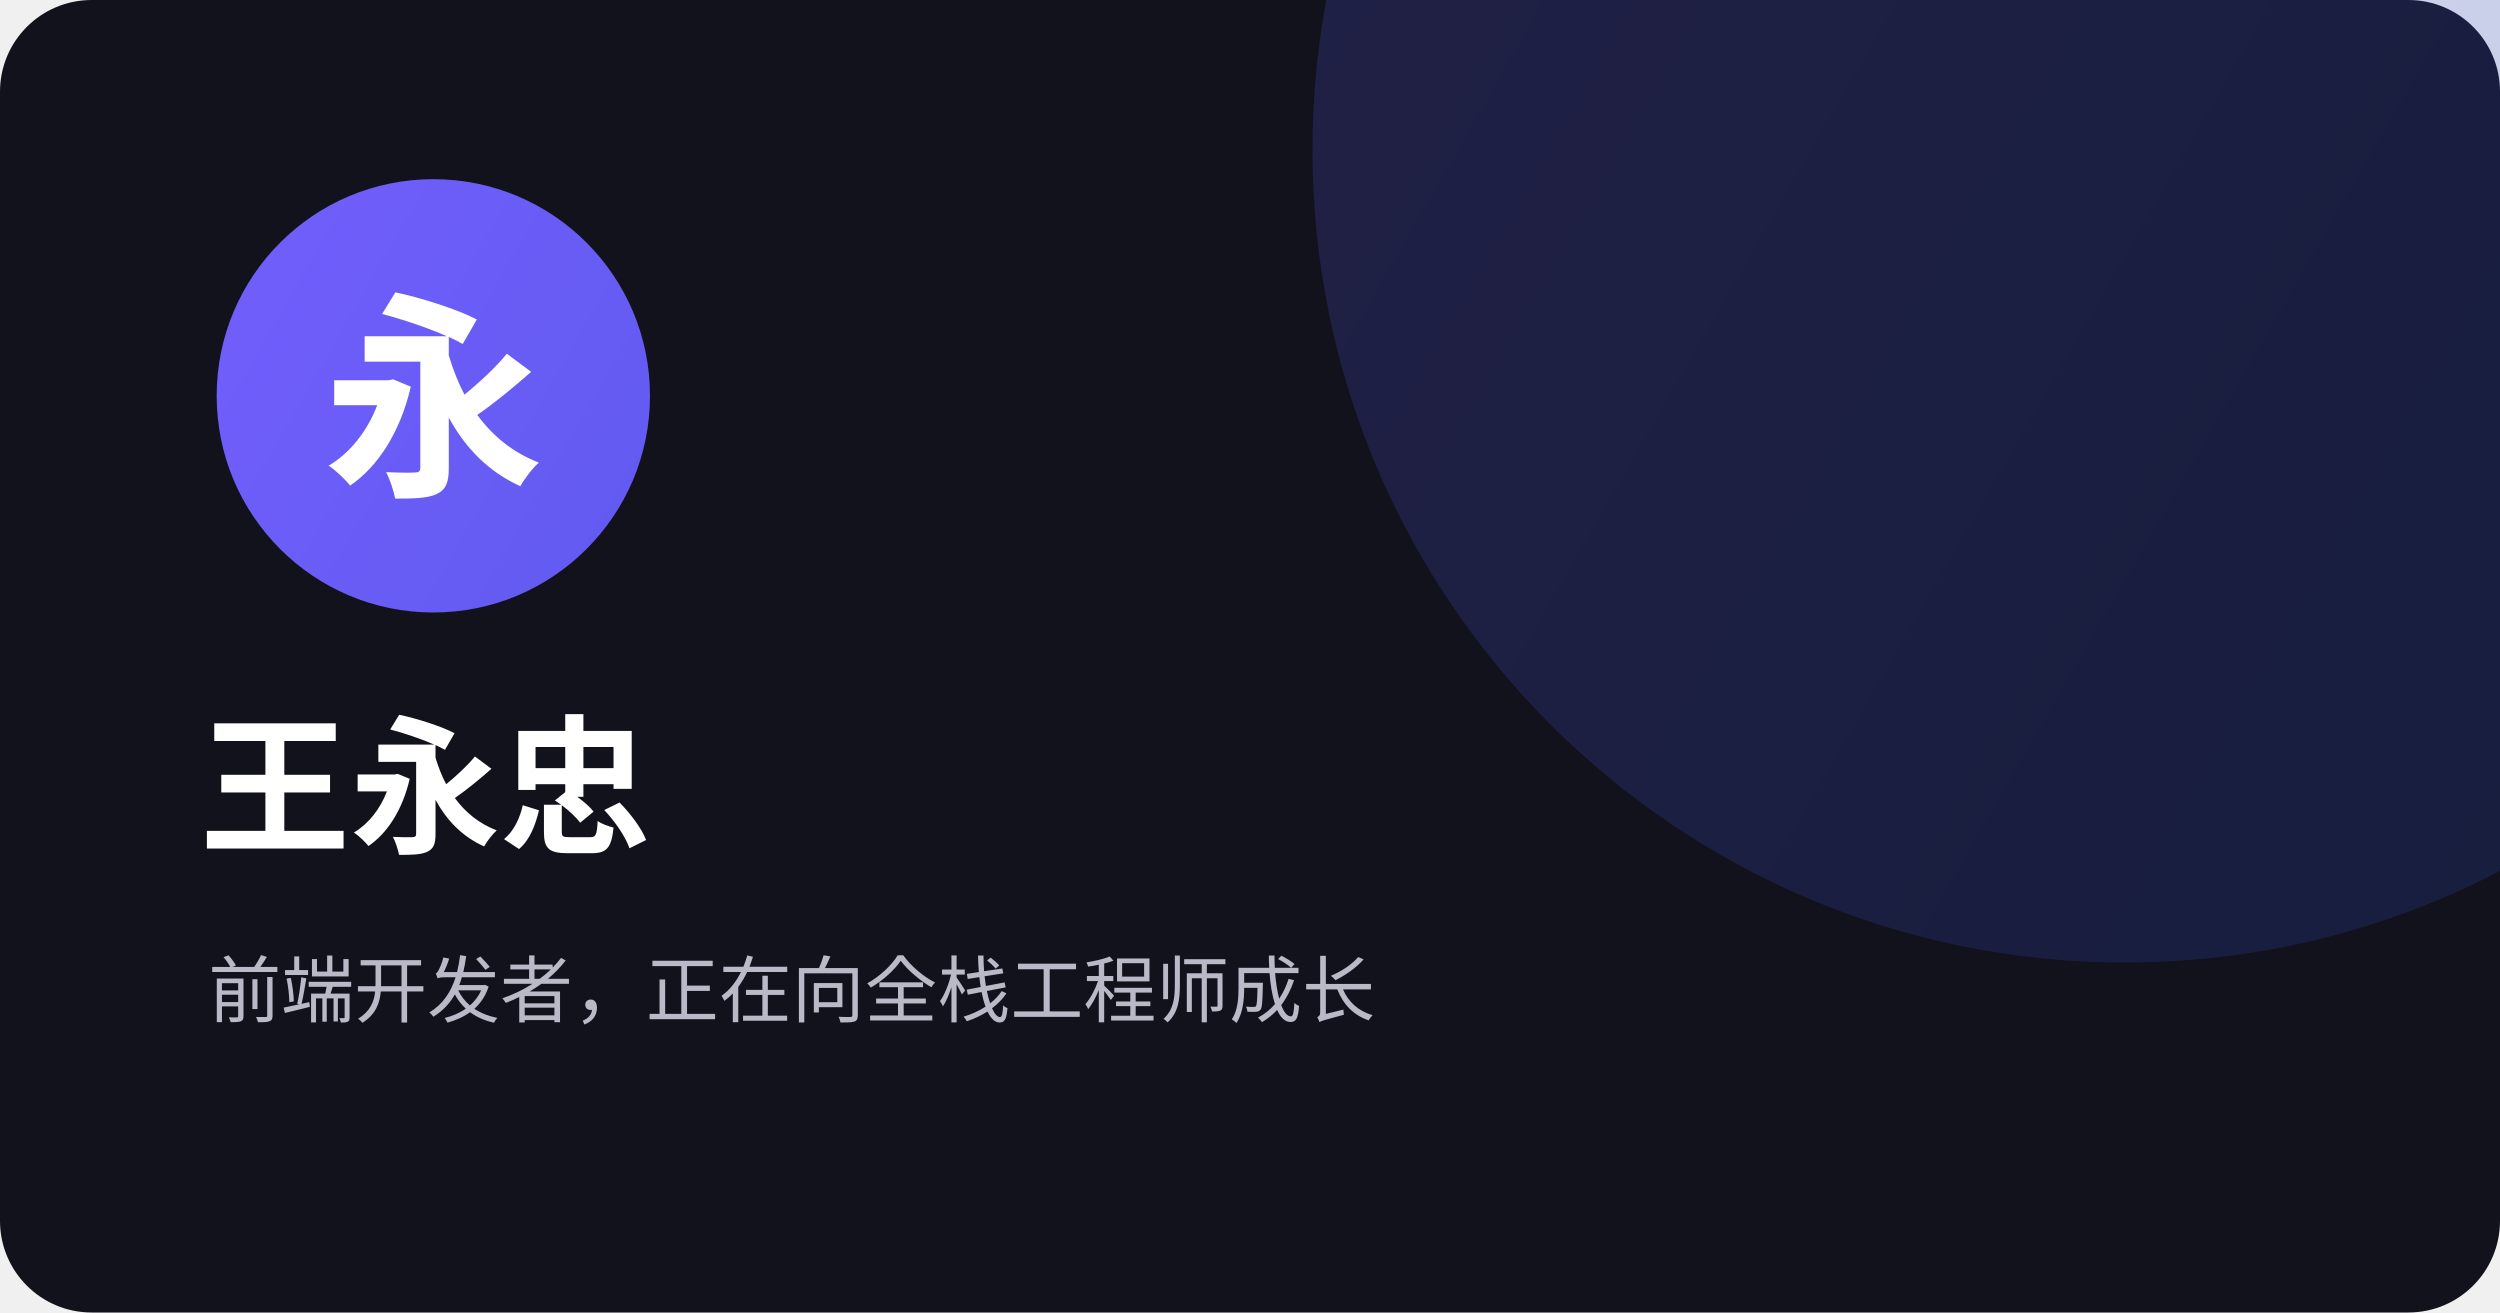
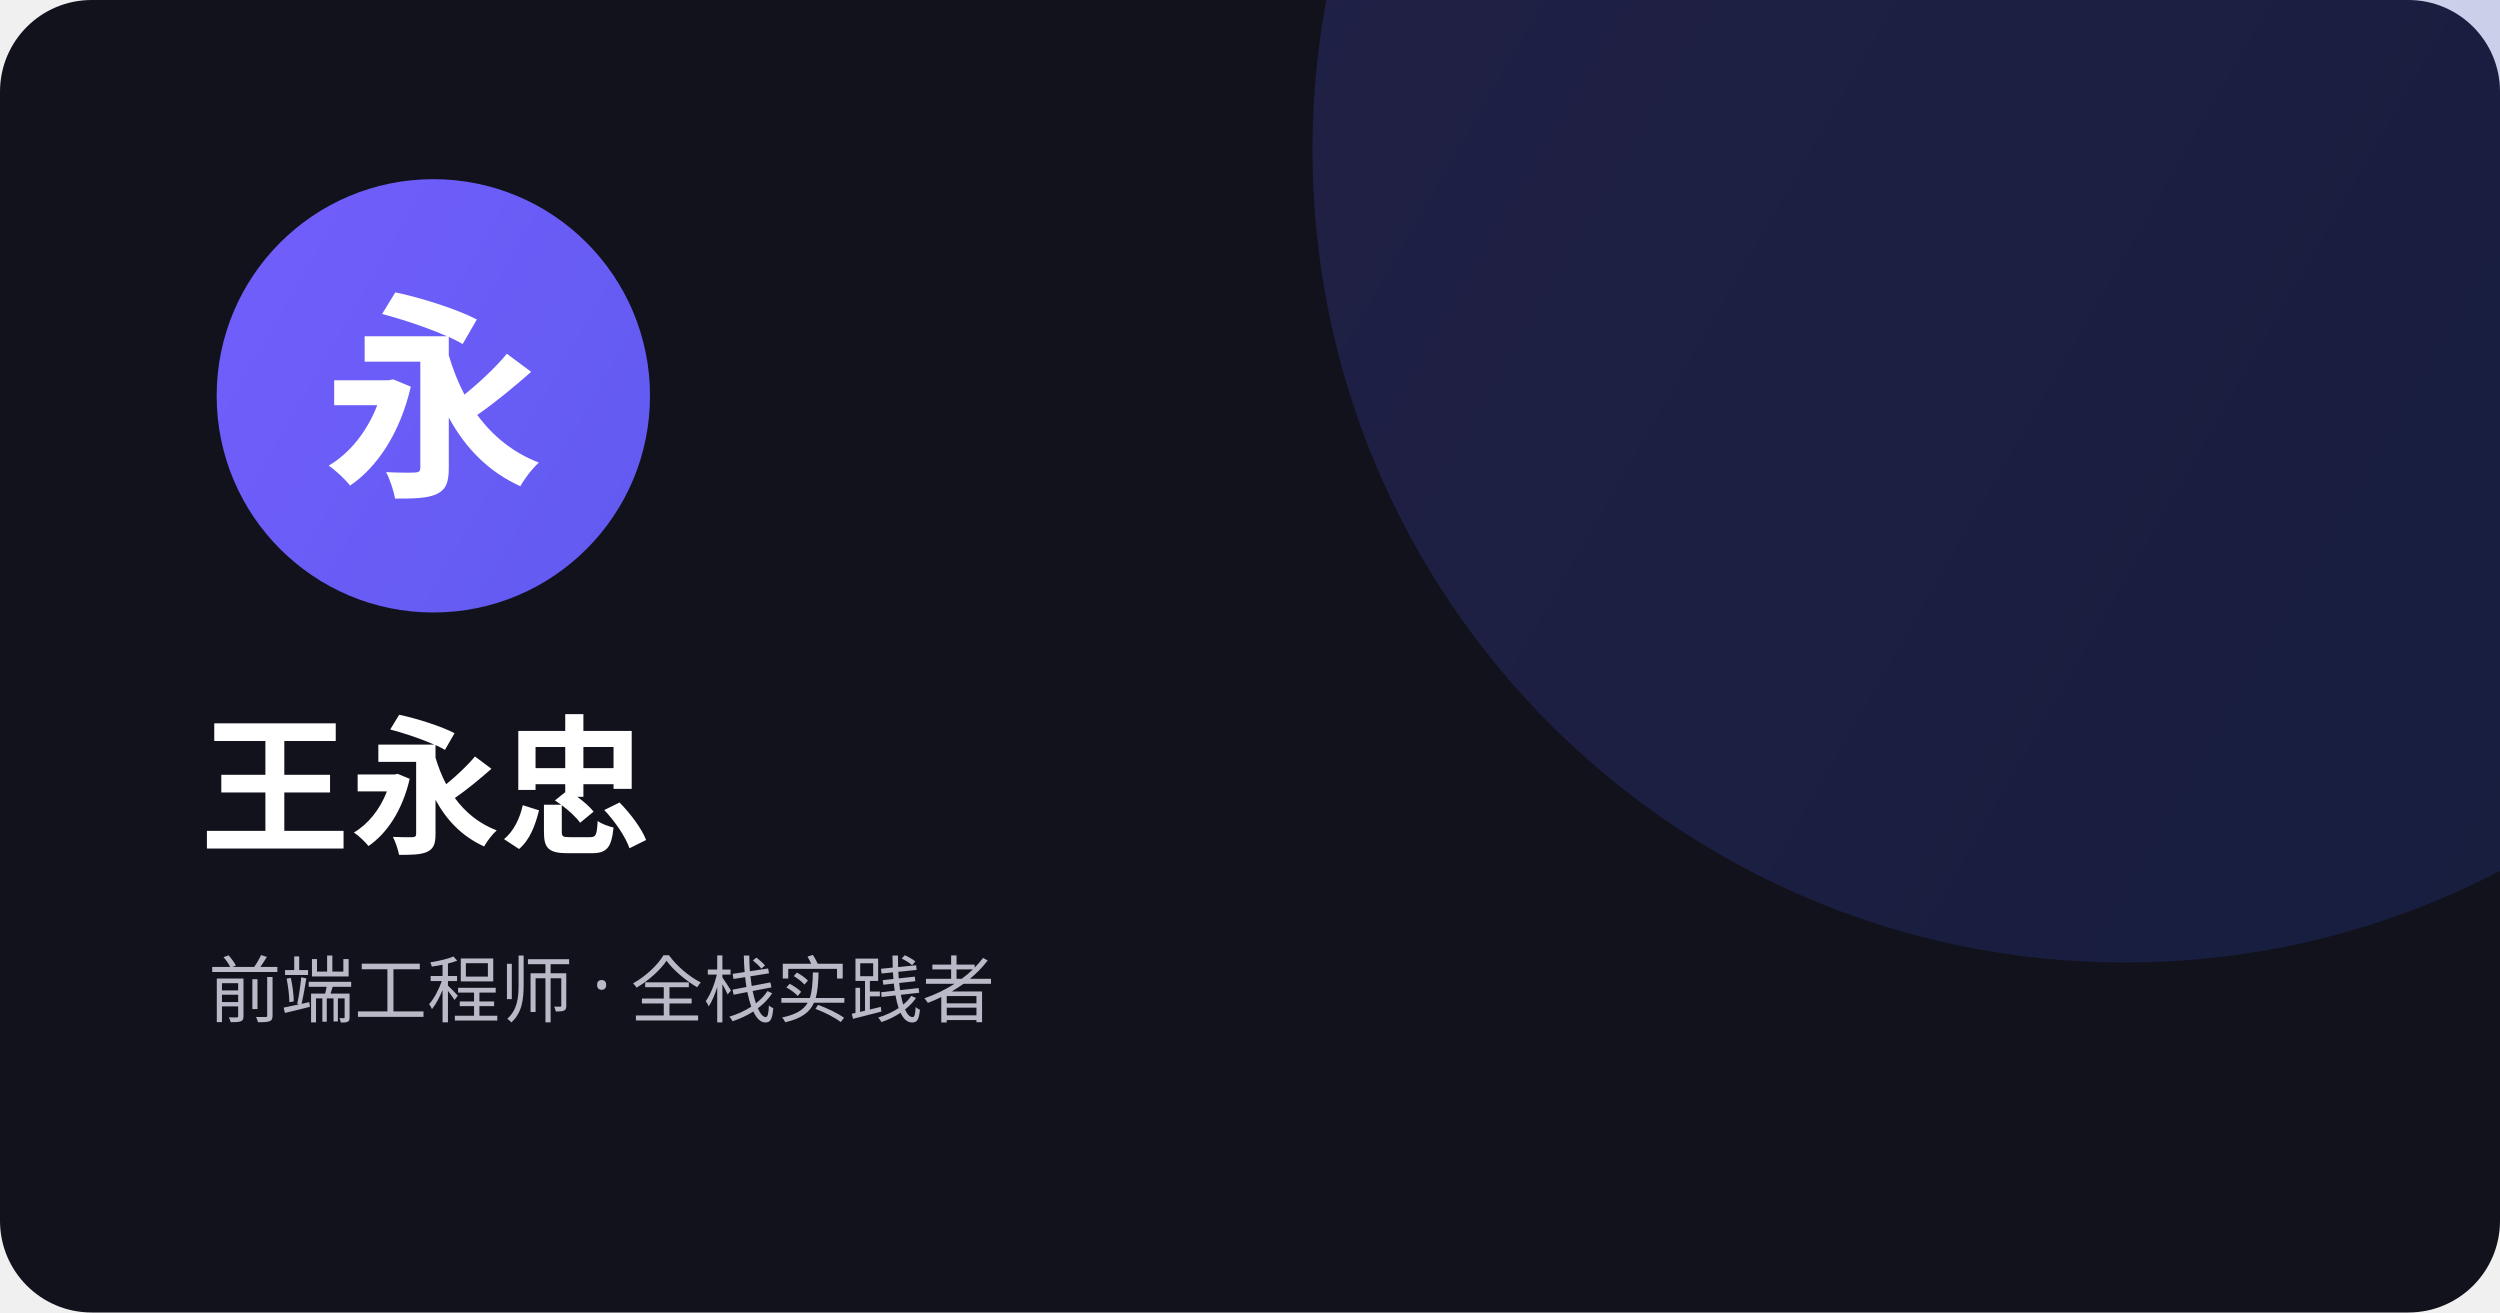
<svg xmlns="http://www.w3.org/2000/svg" viewBox="0 0 1200 630" role="img" aria-labelledby="title desc">
  <defs>
    <linearGradient id="background" x1="80" y1="20" x2="1120" y2="620" gradientUnits="userSpaceOnUse">
      <stop stop-color="#765fff" />
      <stop offset="1" stop-color="#294fc8" />
    </linearGradient>
  </defs>
  <rect width="1200" height="630" rx="44" fill="#12121c" />
  <circle cx="1020" cy="72" r="390" fill="url(#background)" opacity=".2" />
  <circle cx="208" cy="190" r="104" fill="url(#background)" />
  <text x="208" y="230" fill="#fff" font-family="sans-serif" font-size="106" font-weight="700" text-anchor="middle">永</text>
  <text x="96" y="404" fill="#fff" font-family="sans-serif" font-size="72" font-weight="700">王永忠</text>
-   <text x="100" y="488" fill="#b9b9c8" font-family="sans-serif" font-size="35">前端开发者，正在向全栈工程师成长</text>
+   <text x="100" y="488" fill="#b9b9c8" font-family="sans-serif" font-size="35">前端工程师 · 全栈实践者</text>
</svg>
